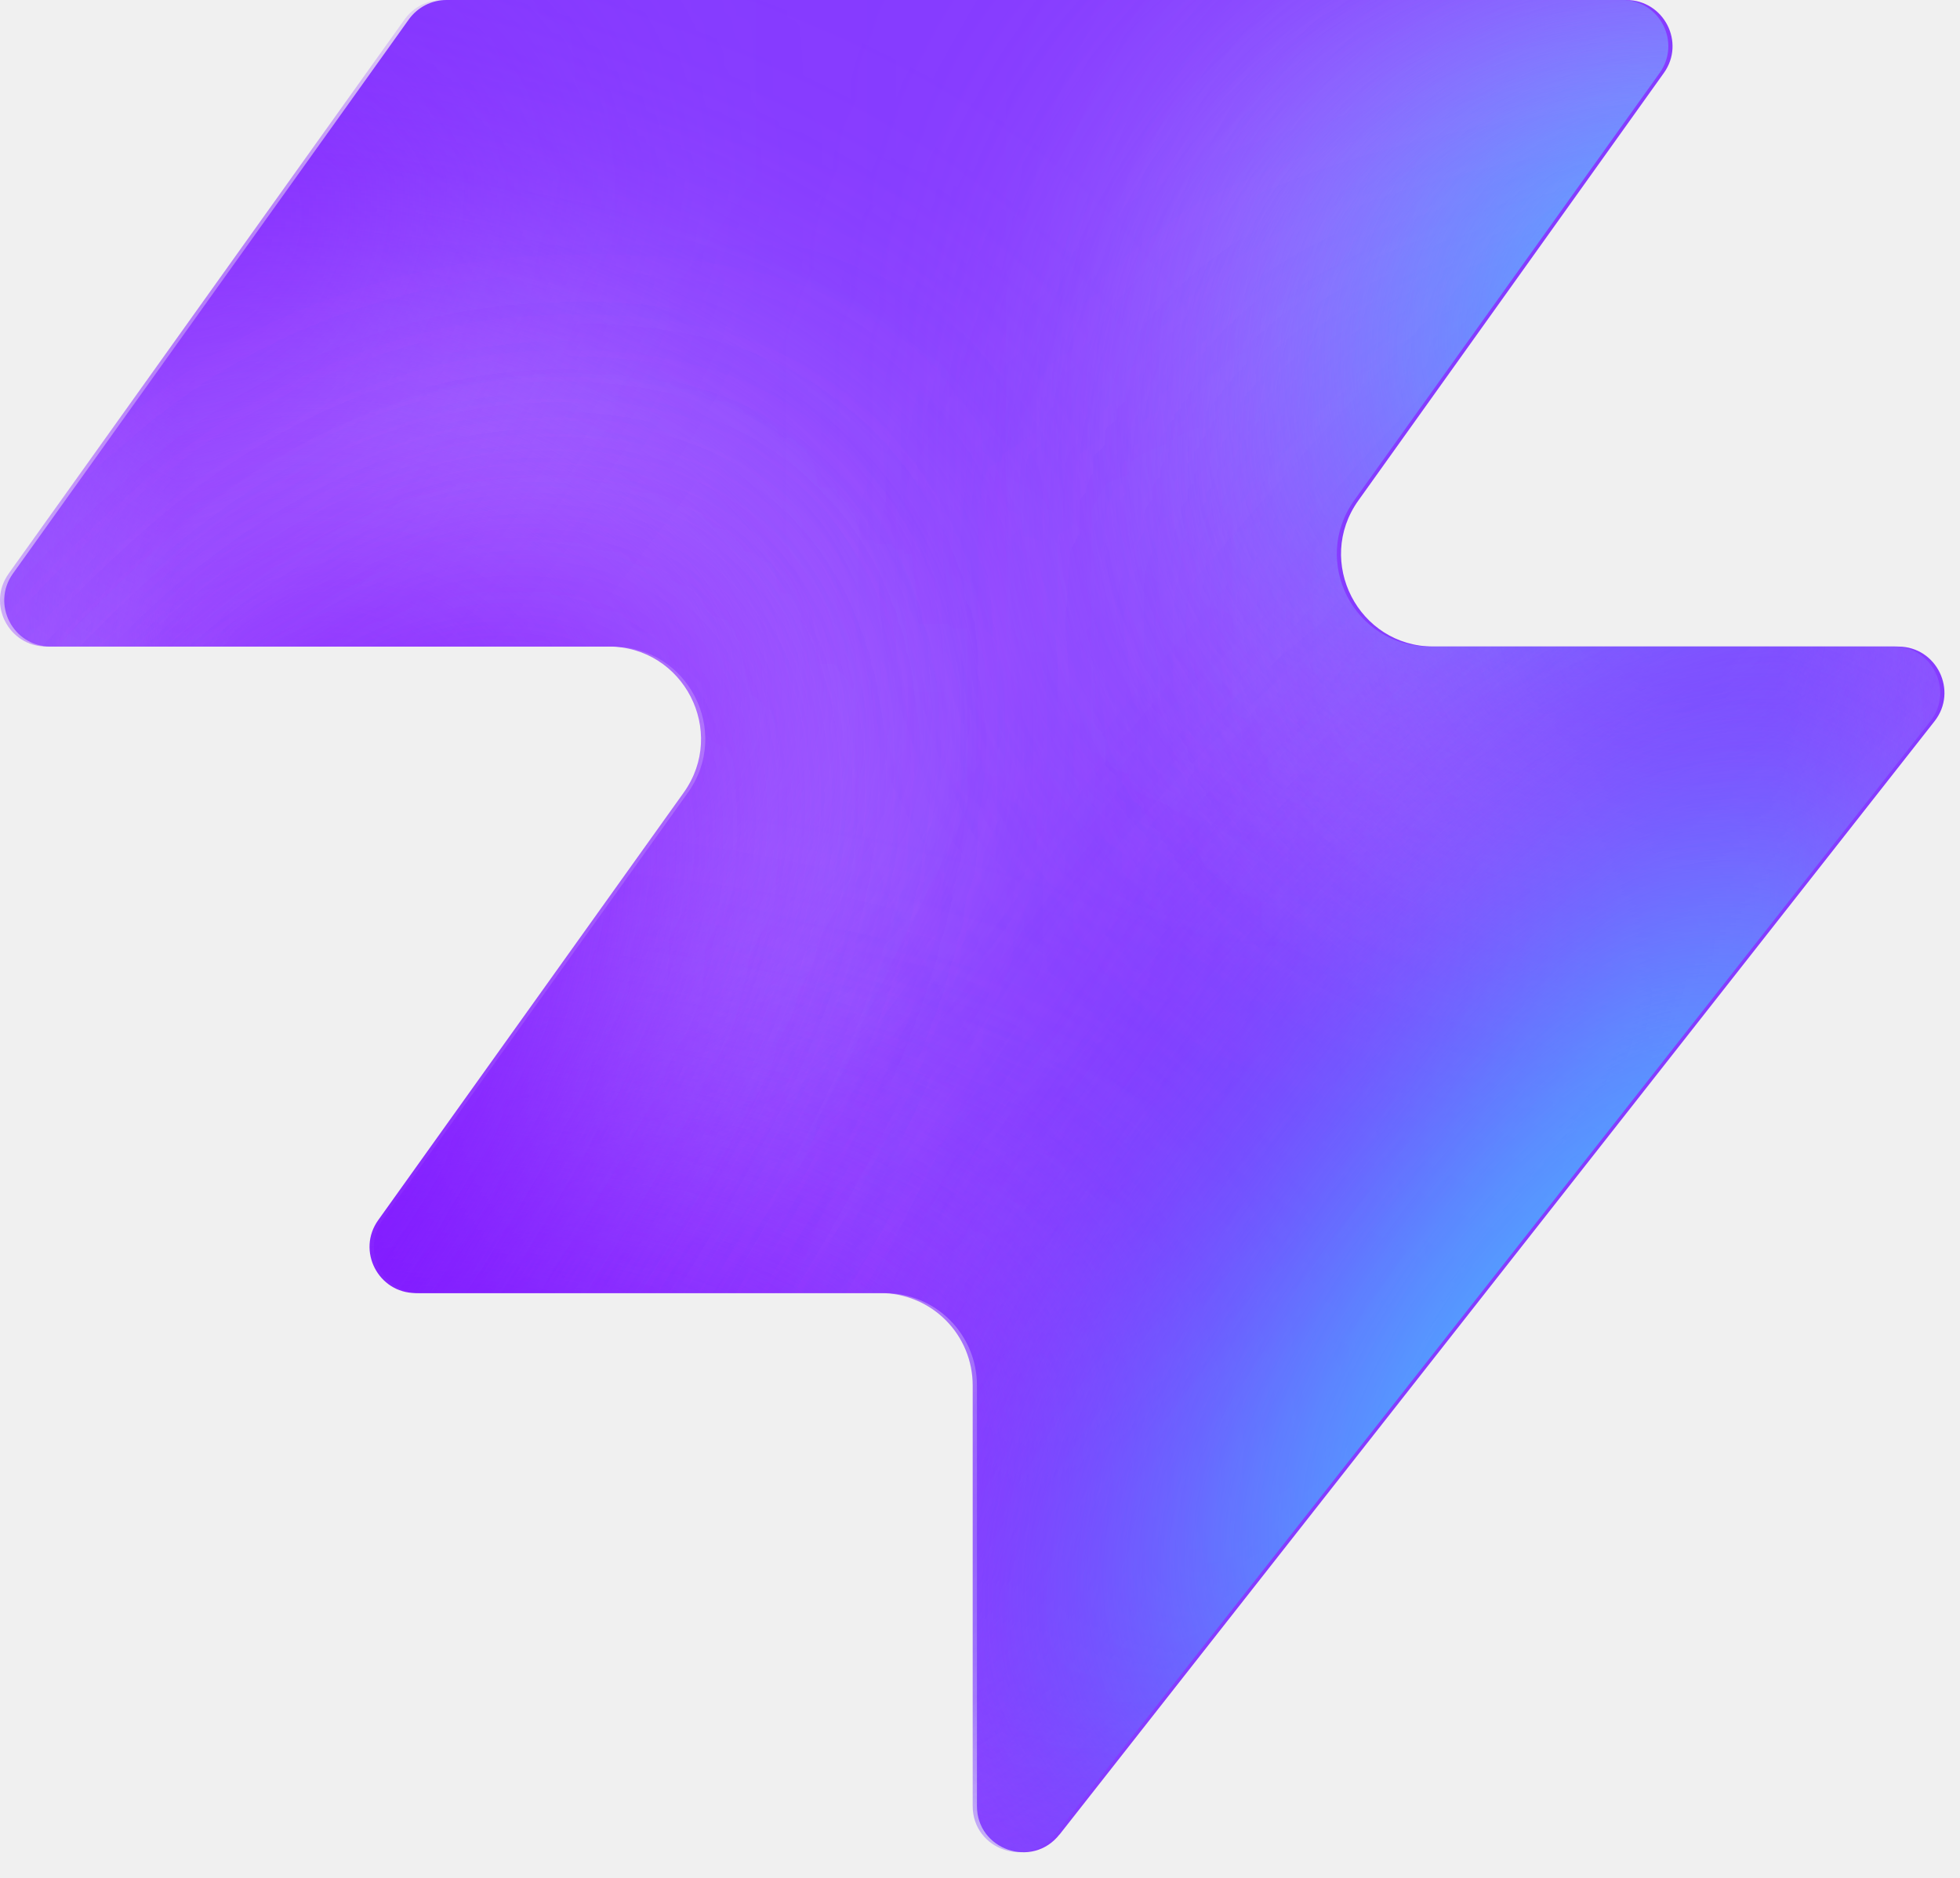
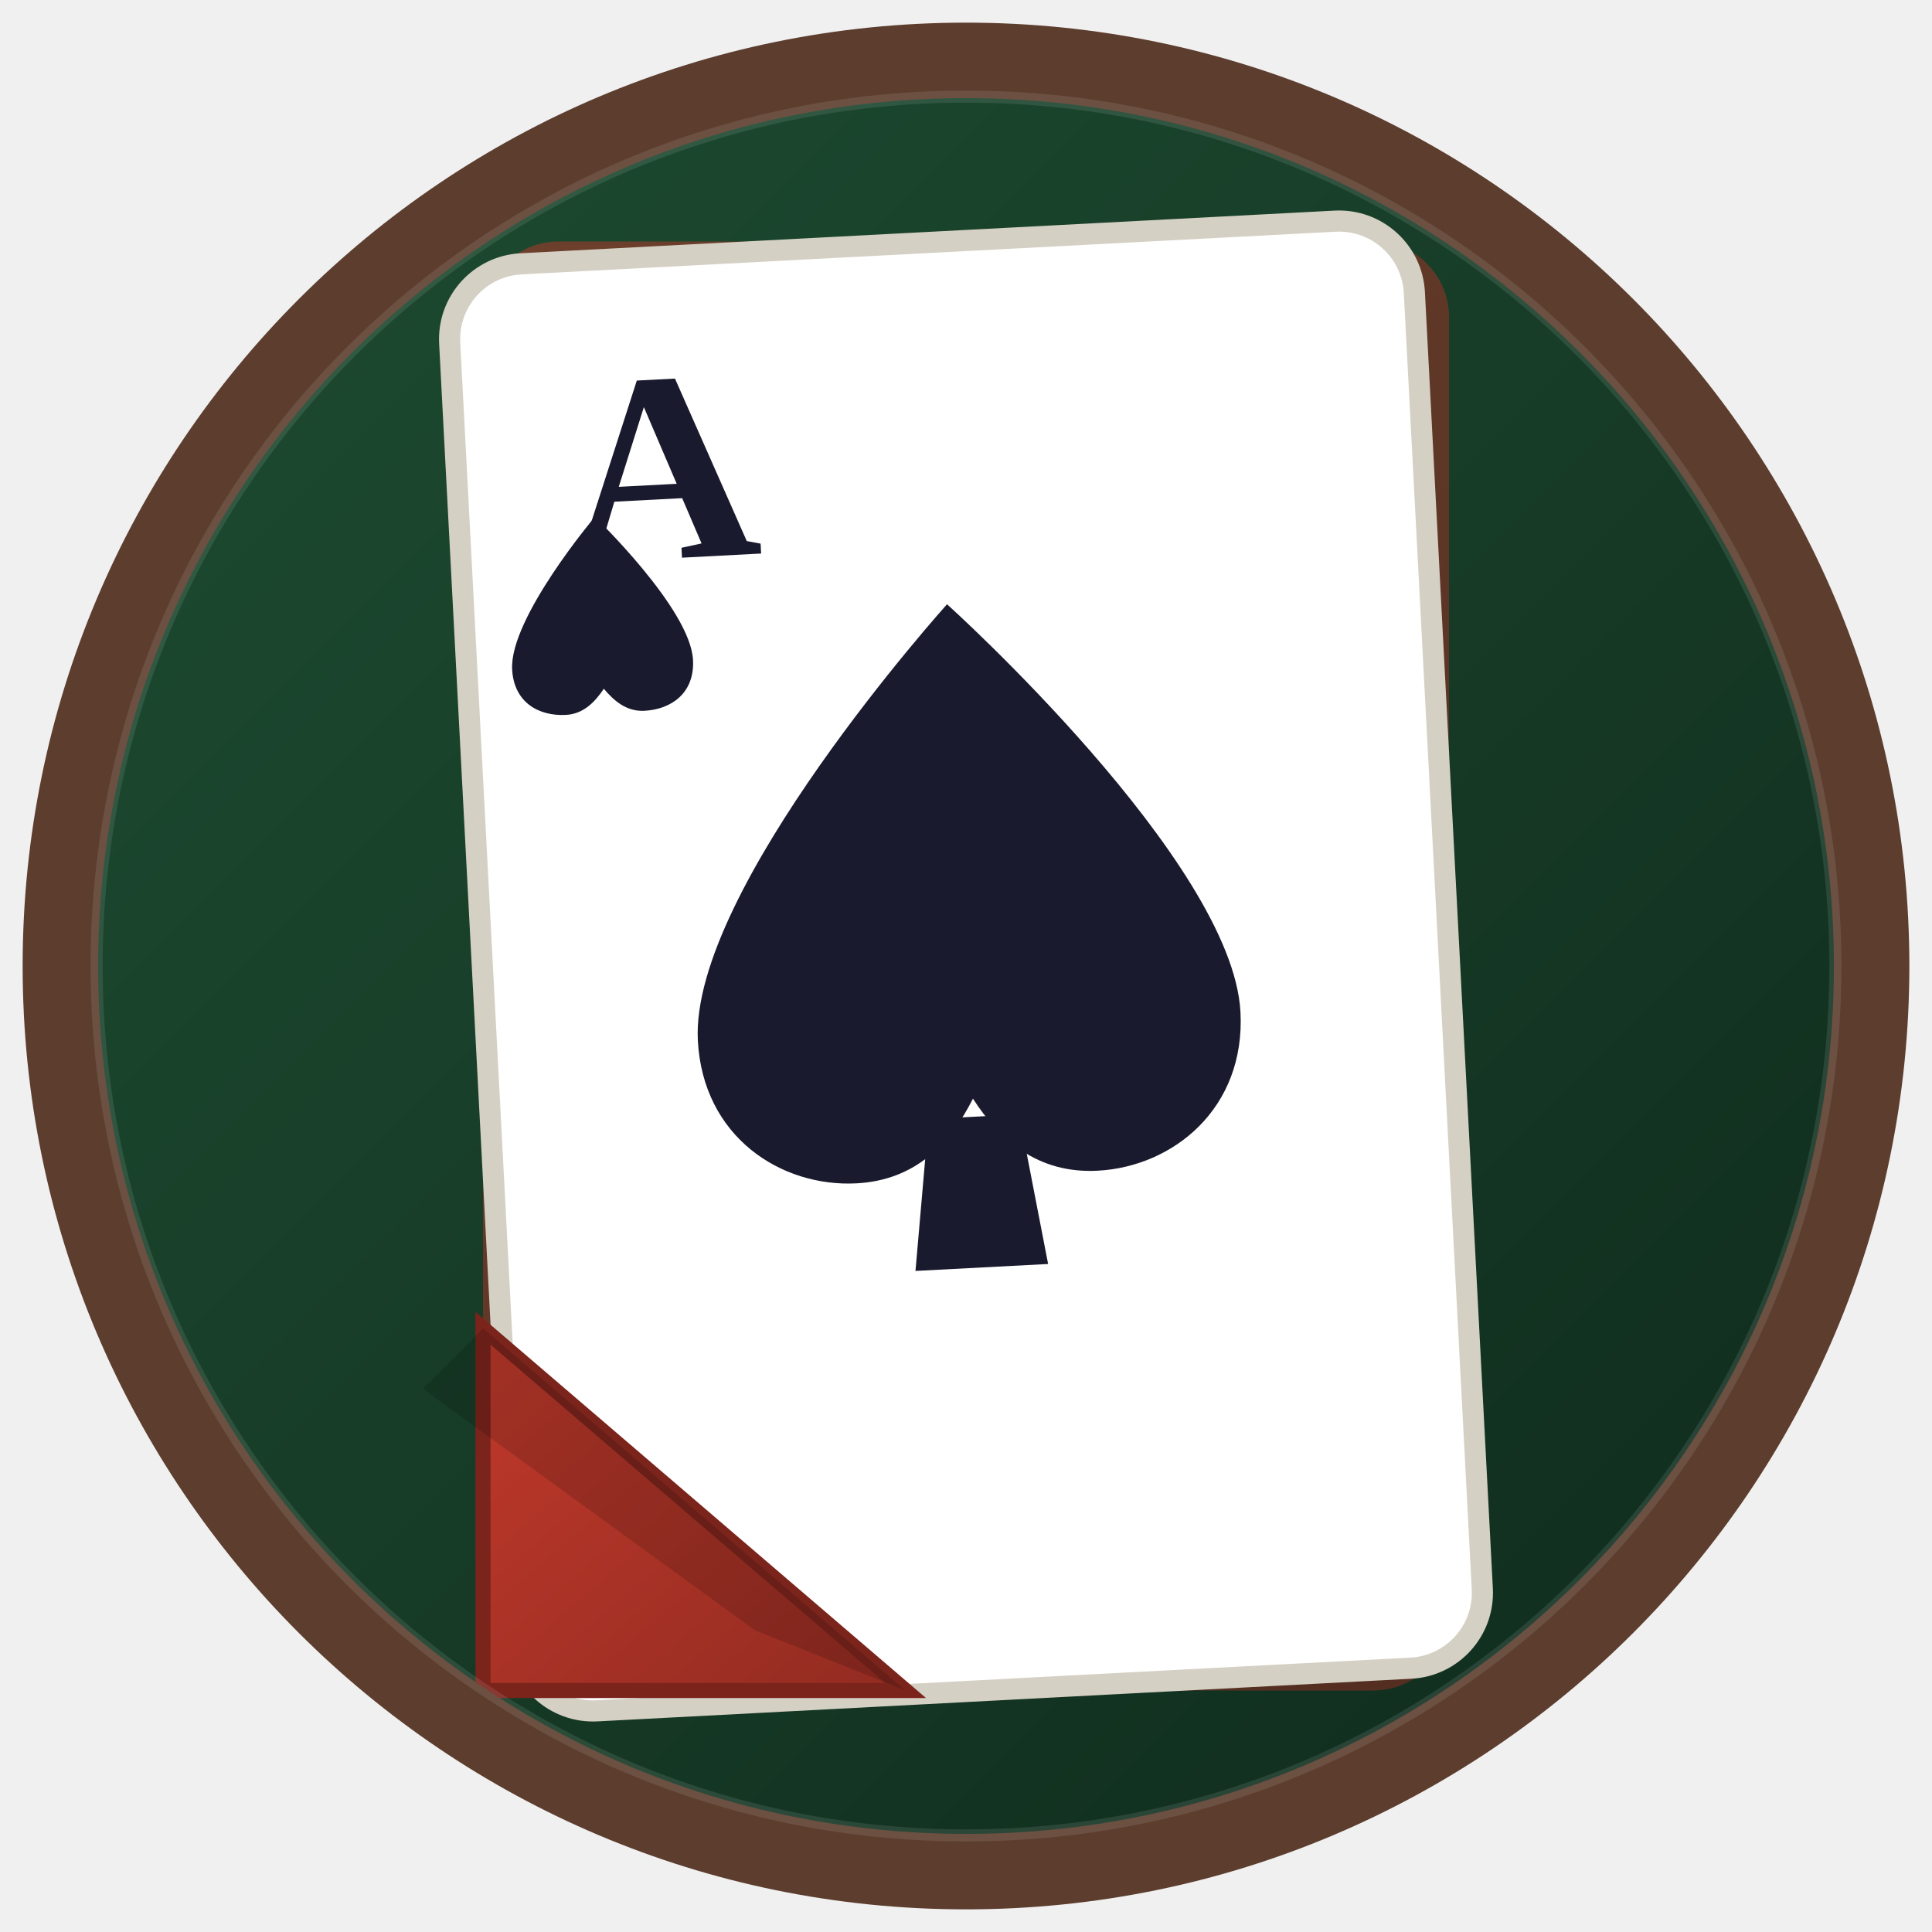
- <svg xmlns="http://www.w3.org/2000/svg" width="48" height="46" fill="none" viewBox="0 0 48 46">
-   <path fill="#863bff" d="M25.946 44.938c-.664.845-2.021.375-2.021-.698V33.937a2.26 2.26 0 0 0-2.262-2.262H10.287c-.92 0-1.456-1.04-.92-1.788l7.48-10.471c1.07-1.497 0-3.578-1.842-3.578H1.237c-.92 0-1.456-1.04-.92-1.788L10.013.474c.214-.297.556-.474.92-.474h28.894c.92 0 1.456 1.04.92 1.788l-7.48 10.471c-1.07 1.498 0 3.579 1.842 3.579h11.377c.943 0 1.473 1.088.89 1.83L25.947 44.94z" style="fill:#863bff;fill:color(display-p3 .525 .23 1);fill-opacity:1" />
-   <mask id="a" width="48" height="46" x="0" y="0" maskUnits="userSpaceOnUse" style="mask-type:alpha">
-     <path fill="#000" d="M25.842 44.938c-.664.844-2.021.375-2.021-.698V33.937a2.26 2.26 0 0 0-2.262-2.262H10.183c-.92 0-1.456-1.04-.92-1.788l7.48-10.471c1.07-1.498 0-3.579-1.842-3.579H1.133c-.92 0-1.456-1.04-.92-1.787L9.91.473c.214-.297.556-.474.92-.474h28.894c.92 0 1.456 1.04.92 1.788l-7.48 10.471c-1.07 1.498 0 3.578 1.842 3.578h11.377c.943 0 1.473 1.088.89 1.832L25.843 44.94z" style="fill:#000;fill-opacity:1" />
-   </mask>
-   <g mask="url(#a)">
-     <g filter="url(#b)">
-       <ellipse cx="5.508" cy="14.704" fill="#ede6ff" rx="5.508" ry="14.704" style="fill:#ede6ff;fill:color(display-p3 .927 .903 1);fill-opacity:1" transform="matrix(.00324 1 1 -.00324 -4.47 31.516)" />
+ <svg xmlns="http://www.w3.org/2000/svg" viewBox="0 0 64 64" width="64" height="64">
+   <defs>
+     <linearGradient id="felt" x1="0" y1="0" x2="1" y2="1">
+       <stop offset="0%" stop-color="#1e4d32" />
+       <stop offset="100%" stop-color="#0f2a1c" />
+     </linearGradient>
+     <linearGradient id="cardBack" x1="0" y1="0" x2="1" y2="1">
+       <stop offset="0%" stop-color="#c0392b" />
+       <stop offset="100%" stop-color="#922b21" />
+     </linearGradient>
+     <clipPath id="roundClip">
+       <circle cx="32" cy="32" r="30" />
+     </clipPath>
+   </defs>
+   <circle cx="32" cy="32" r="30" fill="url(#felt)" />
+   <g clip-path="url(#roundClip)">
+     <rect x="16" y="8" width="32" height="48" rx="2.5" fill="url(#cardBack)" opacity="0.5" />
+     <g transform="rotate(-3, 32, 32)">
+       <rect x="16" y="8" width="32" height="48" rx="2.5" fill="#fff" />
+       <rect x="16" y="8" width="32" height="48" rx="2.5" fill="none" stroke="#d5d0c4" stroke-width="0.7" />
+       <g transform="translate(32, 30)" fill="#1a1a2e">
+         <path d="M0 -10 C0 -10 -9 -1 -9 4 C-9 7.2 -6.5 9 -4 9 C-2 9 -0.8 7.8 0 6.4 C0.8 7.8 2 9 4 9 C6.5 9 9 7.2 9 4 C9 -1 0 -10 0 -10 Z" />
+         <path d="M-1.5 7 L-2.2 12 L2.2 12 L1.5 7 Z" />
+       </g>
+       <text x="19.5" y="18" font-family="Georgia, 'Times New Roman', serif" font-size="9" font-weight="bold" fill="#1a1a2e">A</text>
+       <g transform="translate(20.5, 20)" fill="#1a1a2e">
+         <path d="M0 -3.5 C0 -3.5 -3 -0.3 -3 1.4 C-3 2.5 -2.2 3 -1.3 3 C-0.7 3 -0.3 2.6 0 2.2 C0.3 2.6 0.7 3 1.3 3 C2.2 3 3 2.5 3 1.4 C3 -0.3 0 -3.5 0 -3.5 Z" />
+       </g>
    </g>
-     <g filter="url(#c)">
-       <ellipse cx="10.399" cy="29.851" fill="#ede6ff" rx="10.399" ry="29.851" style="fill:#ede6ff;fill:color(display-p3 .927 .903 1);fill-opacity:1" transform="matrix(.00324 1 1 -.00324 -39.328 7.883)" />
-     </g>
-     <g filter="url(#d)">
-       <ellipse cx="5.508" cy="30.487" fill="#7e14ff" rx="5.508" ry="30.487" style="fill:#7e14ff;fill:color(display-p3 .492 .077 1);fill-opacity:1" transform="rotate(89.814 -25.913 -14.639)scale(1 -1)" />
-     </g>
-     <g filter="url(#e)">
-       <ellipse cx="5.508" cy="30.599" fill="#7e14ff" rx="5.508" ry="30.599" style="fill:#7e14ff;fill:color(display-p3 .492 .077 1);fill-opacity:1" transform="rotate(89.814 -32.644 -3.334)scale(1 -1)" />
-     </g>
-     <g filter="url(#f)">
-       <ellipse cx="5.508" cy="30.599" fill="#7e14ff" rx="5.508" ry="30.599" style="fill:#7e14ff;fill:color(display-p3 .492 .077 1);fill-opacity:1" transform="matrix(.00324 1 1 -.00324 -34.34 30.47)" />
-     </g>
-     <g filter="url(#g)">
-       <ellipse cx="14.072" cy="22.078" fill="#ede6ff" rx="14.072" ry="22.078" style="fill:#ede6ff;fill:color(display-p3 .927 .903 1);fill-opacity:1" transform="rotate(93.35 24.506 48.493)scale(-1 1)" />
-     </g>
-     <g filter="url(#h)">
-       <ellipse cx="3.47" cy="21.501" fill="#7e14ff" rx="3.47" ry="21.501" style="fill:#7e14ff;fill:color(display-p3 .492 .077 1);fill-opacity:1" transform="rotate(89.009 28.708 47.59)scale(-1 1)" />
-     </g>
-     <g filter="url(#i)">
-       <ellipse cx="3.47" cy="21.501" fill="#7e14ff" rx="3.47" ry="21.501" style="fill:#7e14ff;fill:color(display-p3 .492 .077 1);fill-opacity:1" transform="rotate(89.009 28.708 47.59)scale(-1 1)" />
-     </g>
-     <g filter="url(#j)">
-       <ellipse cx=".387" cy="8.972" fill="#7e14ff" rx="4.407" ry="29.108" style="fill:#7e14ff;fill:color(display-p3 .492 .077 1);fill-opacity:1" transform="rotate(39.51 .387 8.972)" />
-     </g>
-     <g filter="url(#k)">
-       <ellipse cx="47.523" cy="-6.092" fill="#7e14ff" rx="4.407" ry="29.108" style="fill:#7e14ff;fill:color(display-p3 .492 .077 1);fill-opacity:1" transform="rotate(37.892 47.523 -6.092)" />
-     </g>
-     <g filter="url(#l)">
-       <ellipse cx="41.412" cy="6.333" fill="#47bfff" rx="5.971" ry="9.665" style="fill:#47bfff;fill:color(display-p3 .28 .748 1);fill-opacity:1" transform="rotate(37.892 41.412 6.333)" />
-     </g>
-     <g filter="url(#m)">
-       <ellipse cx="-1.879" cy="38.332" fill="#7e14ff" rx="4.407" ry="29.108" style="fill:#7e14ff;fill:color(display-p3 .492 .077 1);fill-opacity:1" transform="rotate(37.892 -1.88 38.332)" />
-     </g>
-     <g filter="url(#n)">
-       <ellipse cx="-1.879" cy="38.332" fill="#7e14ff" rx="4.407" ry="29.108" style="fill:#7e14ff;fill:color(display-p3 .492 .077 1);fill-opacity:1" transform="rotate(37.892 -1.88 38.332)" />
-     </g>
-     <g filter="url(#o)">
-       <ellipse cx="35.651" cy="29.907" fill="#7e14ff" rx="4.407" ry="29.108" style="fill:#7e14ff;fill:color(display-p3 .492 .077 1);fill-opacity:1" transform="rotate(37.892 35.651 29.907)" />
-     </g>
-     <g filter="url(#p)">
-       <ellipse cx="38.418" cy="32.4" fill="#47bfff" rx="5.971" ry="15.297" style="fill:#47bfff;fill:color(display-p3 .28 .748 1);fill-opacity:1" transform="rotate(37.892 38.418 32.4)" />
-     </g>
+     <path d="M16 44 Q16 56 16 56 L30 56 Z" fill="url(#cardBack)" />
+     <path d="M16 44 Q16 56 16 56 L30 56 Z" fill="none" stroke="#7b241c" stroke-width="0.5" />
+     <path d="M16 44 L30 56 L25 54 L14 46 Z" fill="#000" opacity="0.15" />
  </g>
-   <defs>
-     <filter id="b" width="60.045" height="41.654" x="-19.77" y="16.149" color-interpolation-filters="sRGB" filterUnits="userSpaceOnUse">
-       <feFlood flood-opacity="0" result="BackgroundImageFix" />
-       <feBlend in="SourceGraphic" in2="BackgroundImageFix" result="shape" />
-       <feGaussianBlur result="effect1_foregroundBlur_2002_17158" stdDeviation="7.659" />
-     </filter>
-     <filter id="c" width="90.34" height="51.437" x="-54.613" y="-7.533" color-interpolation-filters="sRGB" filterUnits="userSpaceOnUse">
-       <feFlood flood-opacity="0" result="BackgroundImageFix" />
-       <feBlend in="SourceGraphic" in2="BackgroundImageFix" result="shape" />
-       <feGaussianBlur result="effect1_foregroundBlur_2002_17158" stdDeviation="7.659" />
-     </filter>
-     <filter id="d" width="79.355" height="29.4" x="-49.64" y="2.03" color-interpolation-filters="sRGB" filterUnits="userSpaceOnUse">
-       <feFlood flood-opacity="0" result="BackgroundImageFix" />
-       <feBlend in="SourceGraphic" in2="BackgroundImageFix" result="shape" />
-       <feGaussianBlur result="effect1_foregroundBlur_2002_17158" stdDeviation="4.596" />
-     </filter>
-     <filter id="e" width="79.579" height="29.4" x="-45.045" y="20.029" color-interpolation-filters="sRGB" filterUnits="userSpaceOnUse">
-       <feFlood flood-opacity="0" result="BackgroundImageFix" />
-       <feBlend in="SourceGraphic" in2="BackgroundImageFix" result="shape" />
-       <feGaussianBlur result="effect1_foregroundBlur_2002_17158" stdDeviation="4.596" />
-     </filter>
-     <filter id="f" width="79.579" height="29.4" x="-43.513" y="21.178" color-interpolation-filters="sRGB" filterUnits="userSpaceOnUse">
-       <feFlood flood-opacity="0" result="BackgroundImageFix" />
-       <feBlend in="SourceGraphic" in2="BackgroundImageFix" result="shape" />
-       <feGaussianBlur result="effect1_foregroundBlur_2002_17158" stdDeviation="4.596" />
-     </filter>
-     <filter id="g" width="74.749" height="58.852" x="15.756" y="-17.901" color-interpolation-filters="sRGB" filterUnits="userSpaceOnUse">
-       <feFlood flood-opacity="0" result="BackgroundImageFix" />
-       <feBlend in="SourceGraphic" in2="BackgroundImageFix" result="shape" />
-       <feGaussianBlur result="effect1_foregroundBlur_2002_17158" stdDeviation="7.659" />
-     </filter>
-     <filter id="h" width="61.377" height="25.362" x="23.548" y="2.284" color-interpolation-filters="sRGB" filterUnits="userSpaceOnUse">
-       <feFlood flood-opacity="0" result="BackgroundImageFix" />
-       <feBlend in="SourceGraphic" in2="BackgroundImageFix" result="shape" />
-       <feGaussianBlur result="effect1_foregroundBlur_2002_17158" stdDeviation="4.596" />
-     </filter>
-     <filter id="i" width="61.377" height="25.362" x="23.548" y="2.284" color-interpolation-filters="sRGB" filterUnits="userSpaceOnUse">
-       <feFlood flood-opacity="0" result="BackgroundImageFix" />
-       <feBlend in="SourceGraphic" in2="BackgroundImageFix" result="shape" />
-       <feGaussianBlur result="effect1_foregroundBlur_2002_17158" stdDeviation="4.596" />
-     </filter>
-     <filter id="j" width="56.045" height="63.649" x="-27.636" y="-22.853" color-interpolation-filters="sRGB" filterUnits="userSpaceOnUse">
-       <feFlood flood-opacity="0" result="BackgroundImageFix" />
-       <feBlend in="SourceGraphic" in2="BackgroundImageFix" result="shape" />
-       <feGaussianBlur result="effect1_foregroundBlur_2002_17158" stdDeviation="4.596" />
-     </filter>
-     <filter id="k" width="54.814" height="64.646" x="20.116" y="-38.415" color-interpolation-filters="sRGB" filterUnits="userSpaceOnUse">
-       <feFlood flood-opacity="0" result="BackgroundImageFix" />
-       <feBlend in="SourceGraphic" in2="BackgroundImageFix" result="shape" />
-       <feGaussianBlur result="effect1_foregroundBlur_2002_17158" stdDeviation="4.596" />
-     </filter>
-     <filter id="l" width="33.541" height="35.313" x="24.641" y="-11.323" color-interpolation-filters="sRGB" filterUnits="userSpaceOnUse">
-       <feFlood flood-opacity="0" result="BackgroundImageFix" />
-       <feBlend in="SourceGraphic" in2="BackgroundImageFix" result="shape" />
-       <feGaussianBlur result="effect1_foregroundBlur_2002_17158" stdDeviation="4.596" />
-     </filter>
-     <filter id="m" width="54.814" height="64.646" x="-29.286" y="6.009" color-interpolation-filters="sRGB" filterUnits="userSpaceOnUse">
-       <feFlood flood-opacity="0" result="BackgroundImageFix" />
-       <feBlend in="SourceGraphic" in2="BackgroundImageFix" result="shape" />
-       <feGaussianBlur result="effect1_foregroundBlur_2002_17158" stdDeviation="4.596" />
-     </filter>
-     <filter id="n" width="54.814" height="64.646" x="-29.286" y="6.009" color-interpolation-filters="sRGB" filterUnits="userSpaceOnUse">
-       <feFlood flood-opacity="0" result="BackgroundImageFix" />
-       <feBlend in="SourceGraphic" in2="BackgroundImageFix" result="shape" />
-       <feGaussianBlur result="effect1_foregroundBlur_2002_17158" stdDeviation="4.596" />
-     </filter>
-     <filter id="o" width="54.814" height="64.646" x="8.244" y="-2.416" color-interpolation-filters="sRGB" filterUnits="userSpaceOnUse">
-       <feFlood flood-opacity="0" result="BackgroundImageFix" />
-       <feBlend in="SourceGraphic" in2="BackgroundImageFix" result="shape" />
-       <feGaussianBlur result="effect1_foregroundBlur_2002_17158" stdDeviation="4.596" />
-     </filter>
-     <filter id="p" width="39.409" height="43.623" x="18.713" y="10.588" color-interpolation-filters="sRGB" filterUnits="userSpaceOnUse">
-       <feFlood flood-opacity="0" result="BackgroundImageFix" />
-       <feBlend in="SourceGraphic" in2="BackgroundImageFix" result="shape" />
-       <feGaussianBlur result="effect1_foregroundBlur_2002_17158" stdDeviation="4.596" />
-     </filter>
-   </defs>
+   <circle cx="32" cy="32" r="30" fill="none" stroke="#5c3d2e" stroke-width="2.5" />
+   <circle cx="32" cy="32" r="28.8" fill="none" stroke="#fff" stroke-width="0.4" opacity="0.1" />
</svg>
